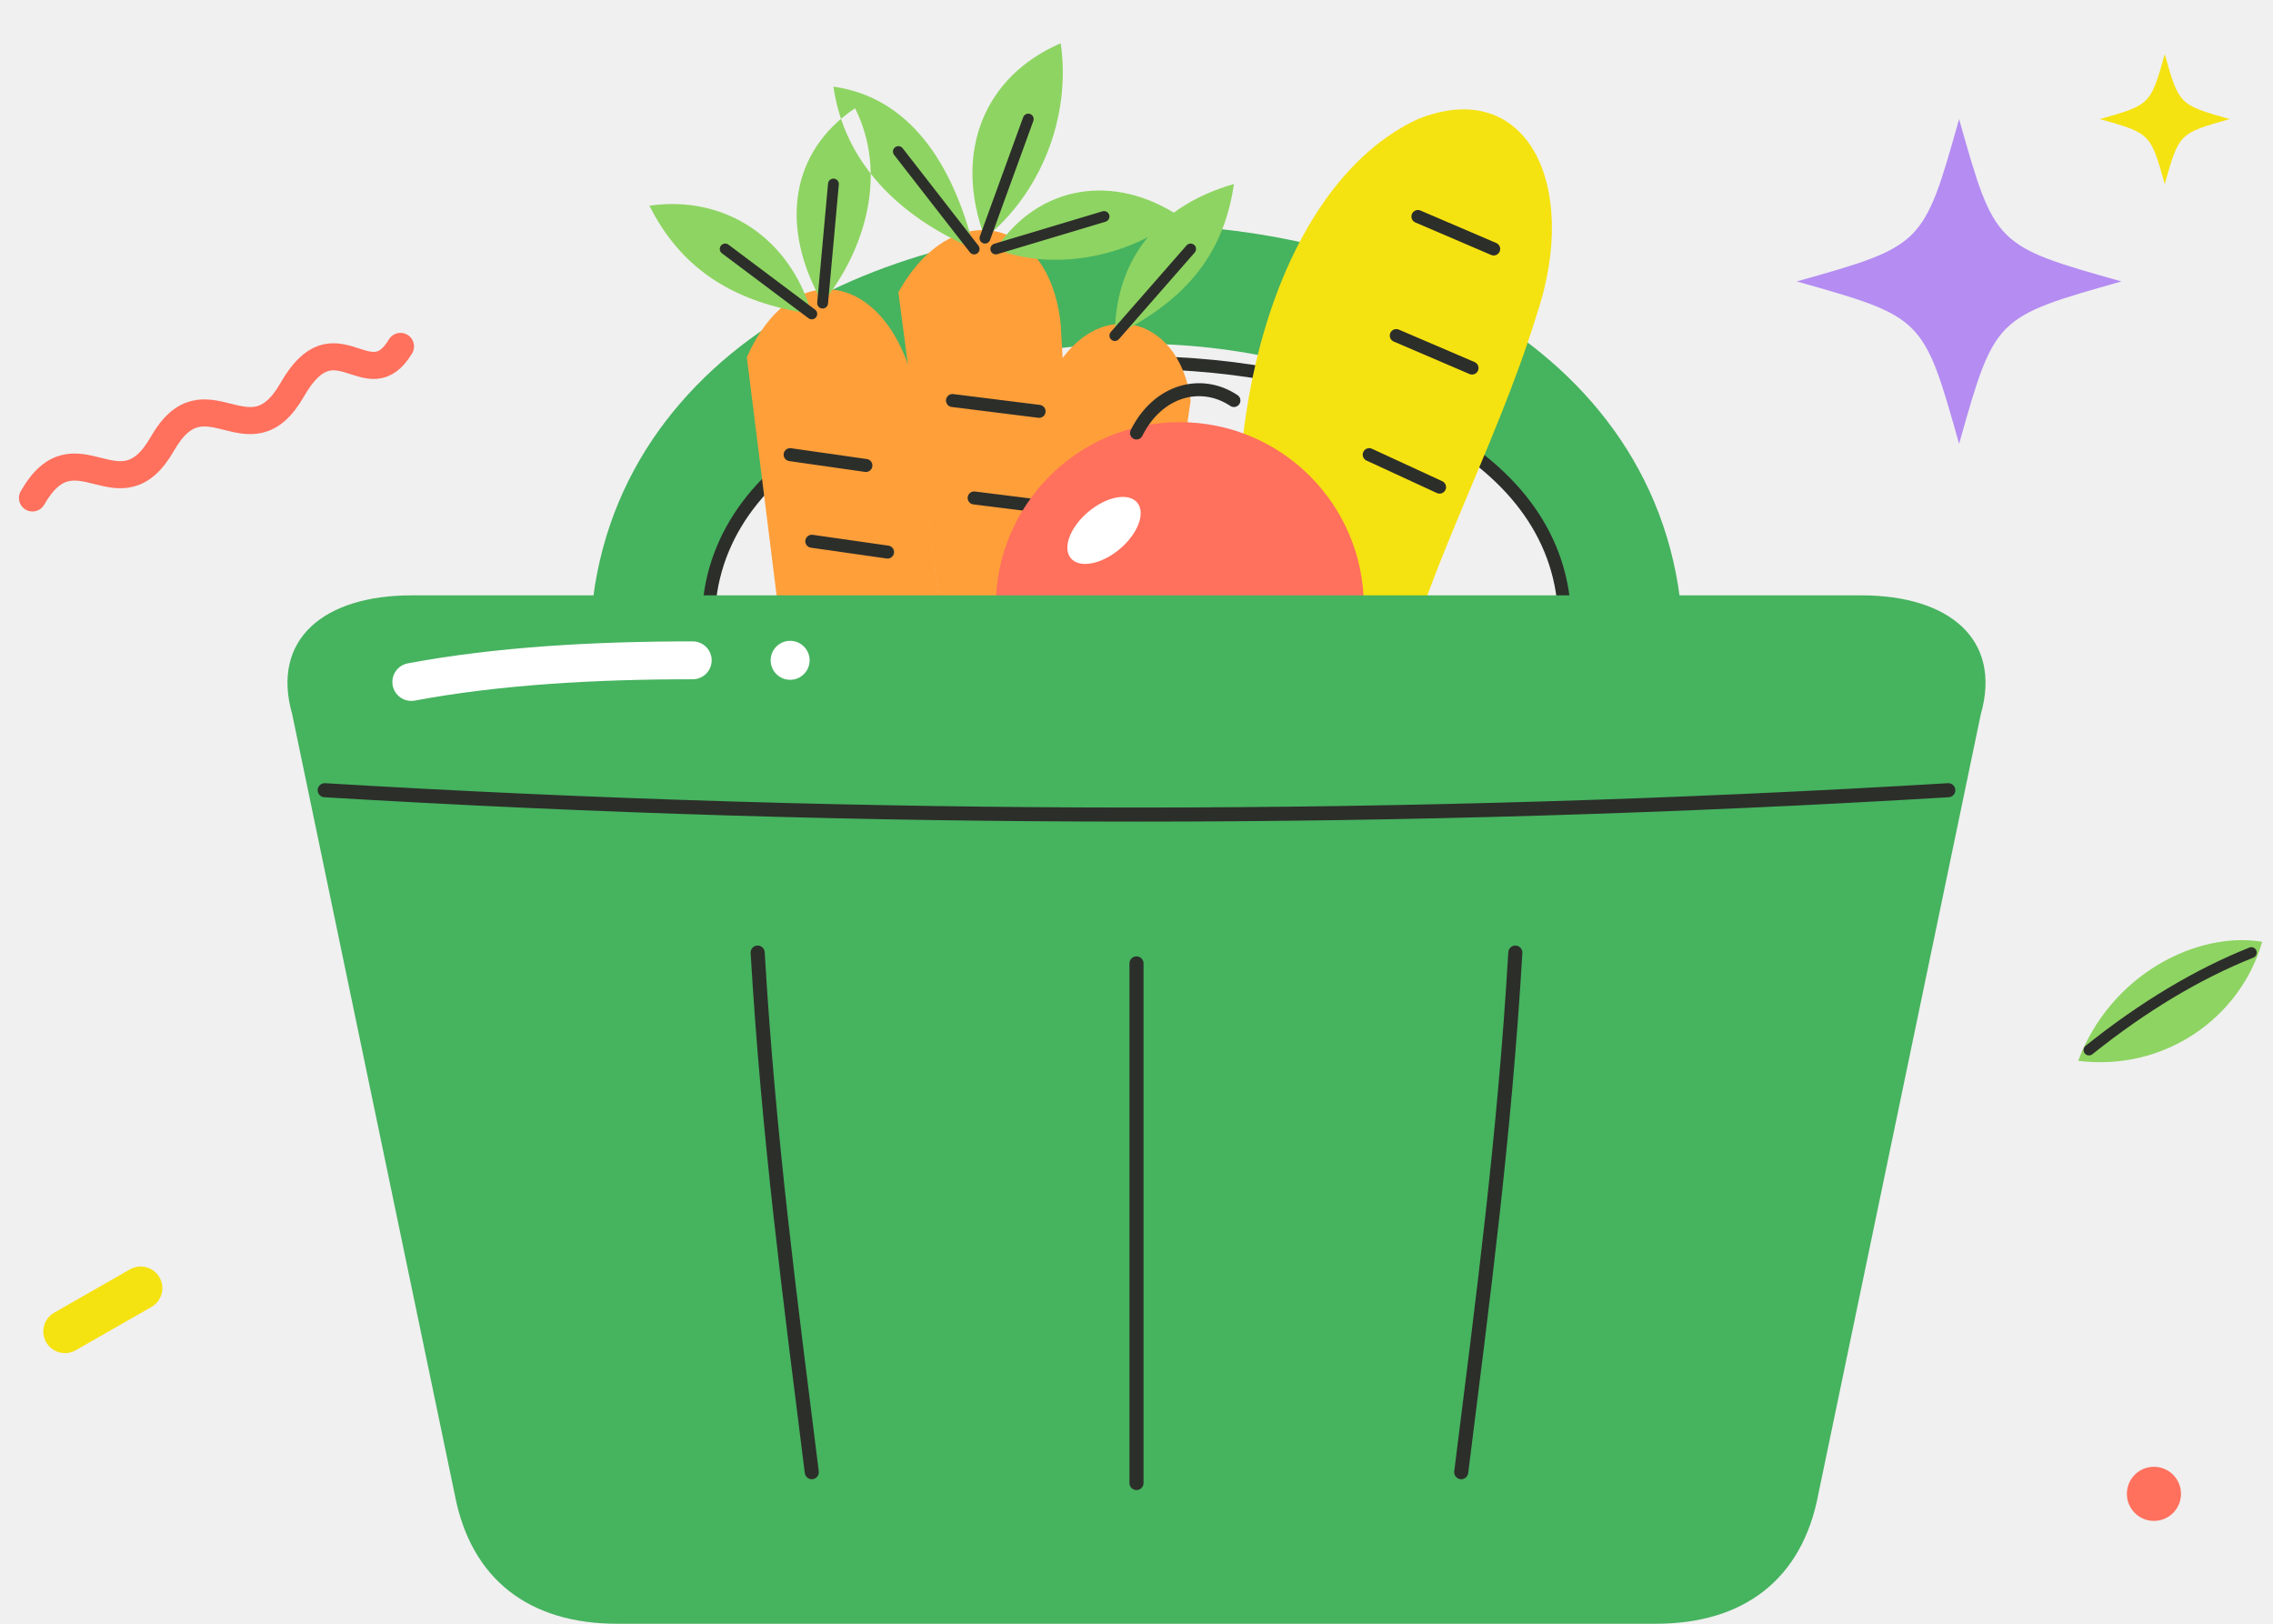
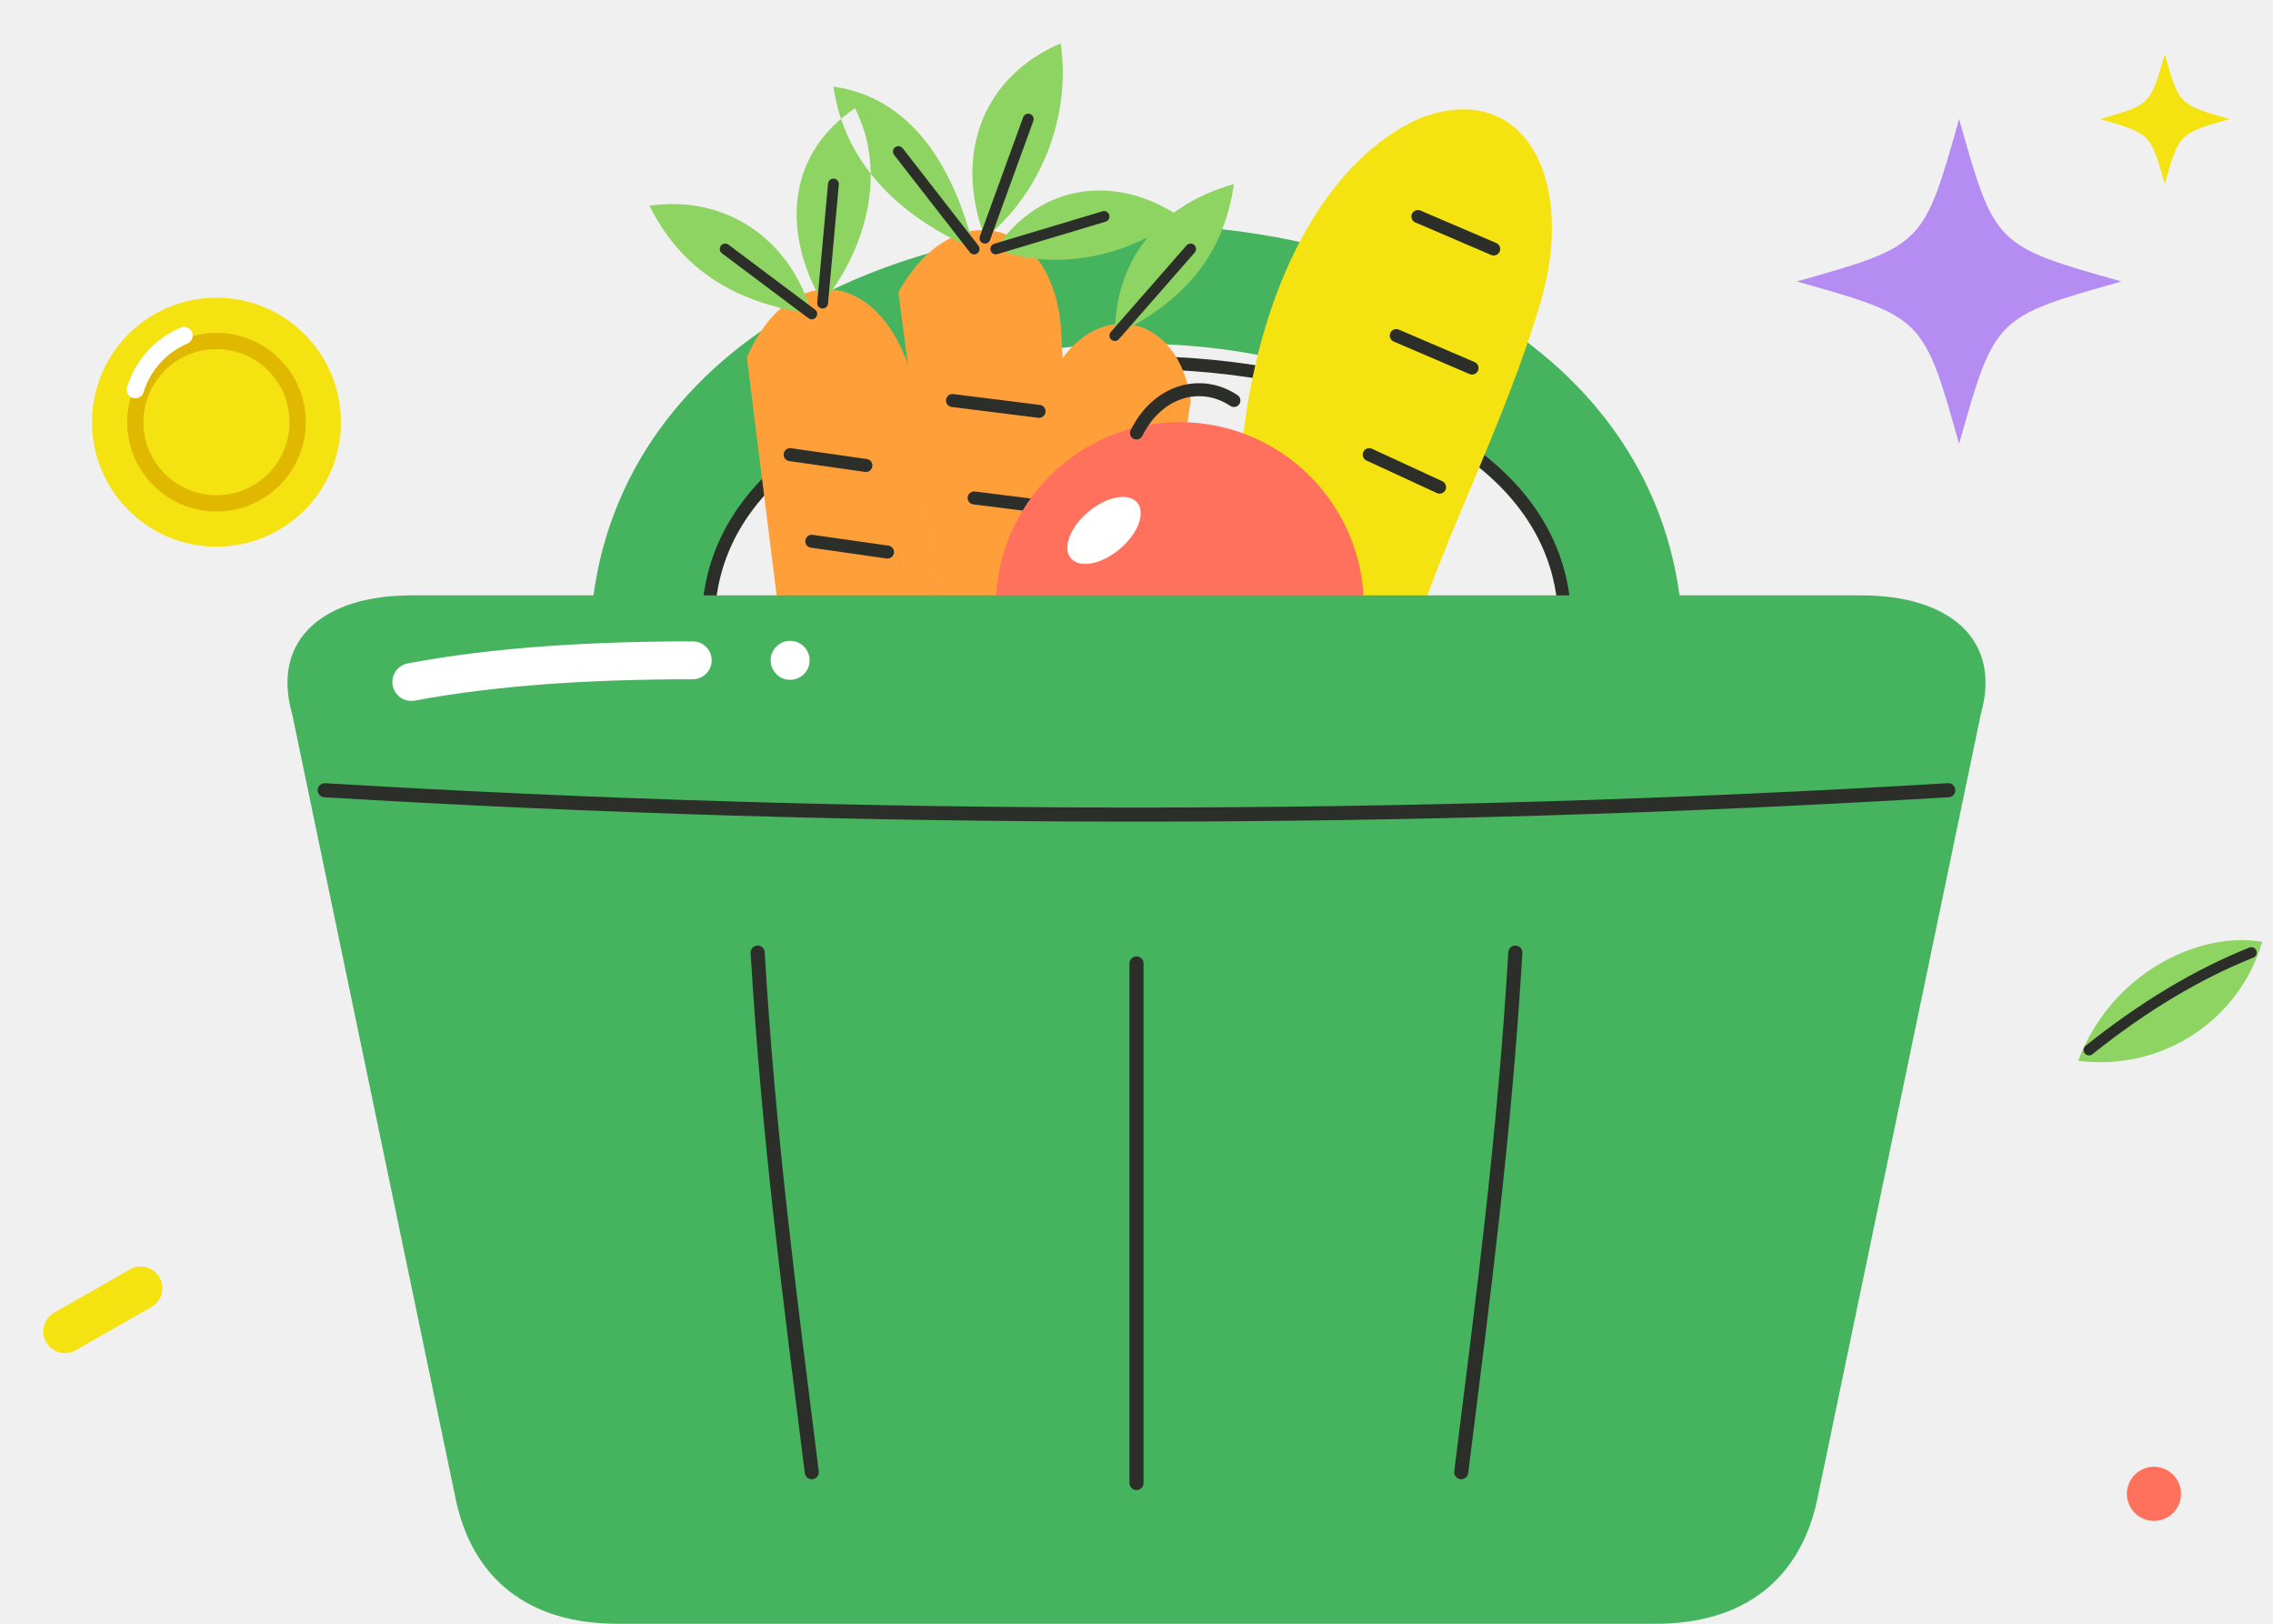
<svg xmlns="http://www.w3.org/2000/svg" viewBox="0 0 420 300" fill="none">
  <style>
    .tw{transform-box:fill-box;transform-origin:center;animation:tw 5s ease-in-out infinite}
    .tw2{animation-delay:1.7s;animation-duration:4.2s}
    @keyframes tw{0%,78%,100%{transform:scale(1) rotate(0)}86%{transform:scale(1.3) rotate(18deg)}93%{transform:scale(.92) rotate(-4deg)}}
-     @media (prefers-reduced-motion:reduce){.tw{animation:none}}
+     .gl{transform-box:fill-box;transform-origin:center;transform:scale(0);animation:gl 4.6s ease-out infinite 1s}
+     @keyframes gl{0%,84%,100%{transform:scale(0) rotate(0)}89%{transform:scale(1.15) rotate(45deg)}95%{transform:scale(0) rotate(90deg)}}
+     @media (prefers-reduced-motion:reduce){.tw,.gl{animation:none}}
  </style>
  <path class="tw" d="M362 22 C 368.6 45.4, 368.6 45.4, 392 52 C 368.6 58.6, 368.6 58.6, 362 82 C 355.4 58.6, 355.4 58.6, 332 52 C 355.4 45.4, 355.4 45.4, 362 22 Z" fill="#b48cf2" />
  <path class="tw tw2" d="M400 10 C 402.64 19.36, 402.64 19.36, 412 22 C 402.64 24.64, 402.64 24.64, 400 34 C 397.36 24.64, 397.36 24.64, 388 22 C 397.36 19.36, 397.36 19.36, 400 10 Z" fill="#f5e211" />
-   <path d="M6 92 c 8 -14, 16 4, 24 -10 s 16 4, 24 -10 s 14 2, 20 -8" stroke="#ff705d" stroke-width="5" stroke-linecap="round" />
+   <circle cx="40" cy="78" r="23" fill="#f5e211" />
+   <circle cx="40" cy="78" r="15" stroke="#e0b800" stroke-width="3" />
+   <path d="M25 72 a 16 16 0 0 1 9 -10" stroke="#fff" stroke-width="3.2" stroke-linecap="round" />
+   <path class="gl" d="M50 61 C 51.5 66.5, 51.5 66.5, 57 68 C 51.5 69.5, 51.5 69.5, 50 75 C 48.5 69.5, 48.5 69.5, 43 68 C 48.5 66.5, 48.5 66.5, 50 61 Z" fill="#fff" />
  <path d="M384 196 c 6 -16, 22 -24, 34 -22 c -4 14, -18 24, -34 22 Z" fill="#8ed462" />
  <path d="M386 194 c 10 -8, 20 -14, 30 -18" stroke="#2C2E2A" stroke-width="2" stroke-linecap="round" />
  <path d="M12 246 l 14 -8" stroke="#f5e211" stroke-width="8" stroke-linecap="round" />
  <circle cx="398" cy="276" r="5" fill="#ff705d" />
  <path d="M120 120 C 120 30, 300 30, 300 120" stroke="#46b35f" stroke-width="22" stroke-linecap="round" />
  <path d="M131 112 C 136 52, 284 52, 289 112" stroke="#2C2E2A" stroke-width="2.4" stroke-linecap="round" />
  <path d="M232 128 C 222 80, 236 34, 262 22 C 282 14, 292 34, 284 58 C 276 84, 262 108, 258 130 Z" fill="#f5e211" />
  <path d="M262 40 l14 6 M258 62 l14 6 M253 84 l13 6" stroke="#2C2E2A" stroke-width="2.4" stroke-linecap="round" />
  <path d="M138 66 c 8 -18, 24 -16, 30 2 L 176 130 L 146 130 Z" fill="#ff9f3a" />
  <path d="M166 54 c 10 -18, 28 -14, 30 6 L 200 130 L 176 130 Z" fill="#ff9f3a" />
  <path d="M194 70 c 8 -16, 24 -12, 26 4 L 212 130 L 200 130 Z" fill="#ff9f3a" />
  <path d="M146 84 l 14 2 M150 100 l 14 2 M176 74 l 16 2 M180 92 l 16 2" stroke="#2C2E2A" stroke-width="2.4" stroke-linecap="round" />
  <path d="M150 58 c -4 -14, -16 -22, -30 -20 c 6 12, 16 18, 30 20 Z M152 56 c -8 -14, -6 -28, 6 -36 c 6 12, 2 26, -6 36 Z M180 46 c -4 -16, -12 -28, -26 -30 c 2 14, 12 24, 26 30 Z M182 44 c -6 -16, 0 -30, 14 -36 c 2 14, -4 28, -14 36 Z M184 46 c 8 -12, 22 -14, 34 -6 c -10 8, -24 10, -34 6 Z M206 62 c 0 -14, 8 -24, 22 -28 c -2 14, -10 22, -22 28 Z" fill="#8ed462" />
  <path d="M150 58 l -16 -12 M152 56 l 2 -22 M180 46 l -14 -18 M182 44 l 8 -22 M184 46 l 20 -6 M206 62 l 14 -16" stroke="#2C2E2A" stroke-width="2" stroke-linecap="round" />
  <circle cx="218" cy="112" r="34" fill="#ff705d" />
  <path d="M210 80 c 4 -8 12 -10 18 -6" stroke="#2C2E2A" stroke-width="2.4" stroke-linecap="round" />
  <ellipse cx="204" cy="98" rx="8" ry="4.5" transform="rotate(-40 204 98)" fill="#fff" />
  <path d="M54 132 C 50 118, 60 110, 76 110 L 344 110 C 360 110, 370 118, 366 132 L 336 276 C 333 292, 322 300, 306 300 L 114 300 C 98 300, 87 292, 84 276 Z" fill="#46b35f" />
  <path d="M60 146 C 160 152, 260 152, 360 146" stroke="#2C2E2A" stroke-width="2.6" stroke-linecap="round" />
  <path d="M140 176 C 142 210, 146 240, 150 272" stroke="#2C2E2A" stroke-width="2.6" stroke-linecap="round" />
  <path d="M210 178 C 210 212, 210 242, 210 274" stroke="#2C2E2A" stroke-width="2.6" stroke-linecap="round" />
  <path d="M280 176 C 278 210, 274 240, 270 272" stroke="#2C2E2A" stroke-width="2.6" stroke-linecap="round" />
  <path d="M76 126 C 92 123, 110 122, 128 122" stroke="#fff" stroke-width="7" stroke-linecap="round" />
  <circle cx="146" cy="122" r="3.6" fill="#fff" />
</svg>
